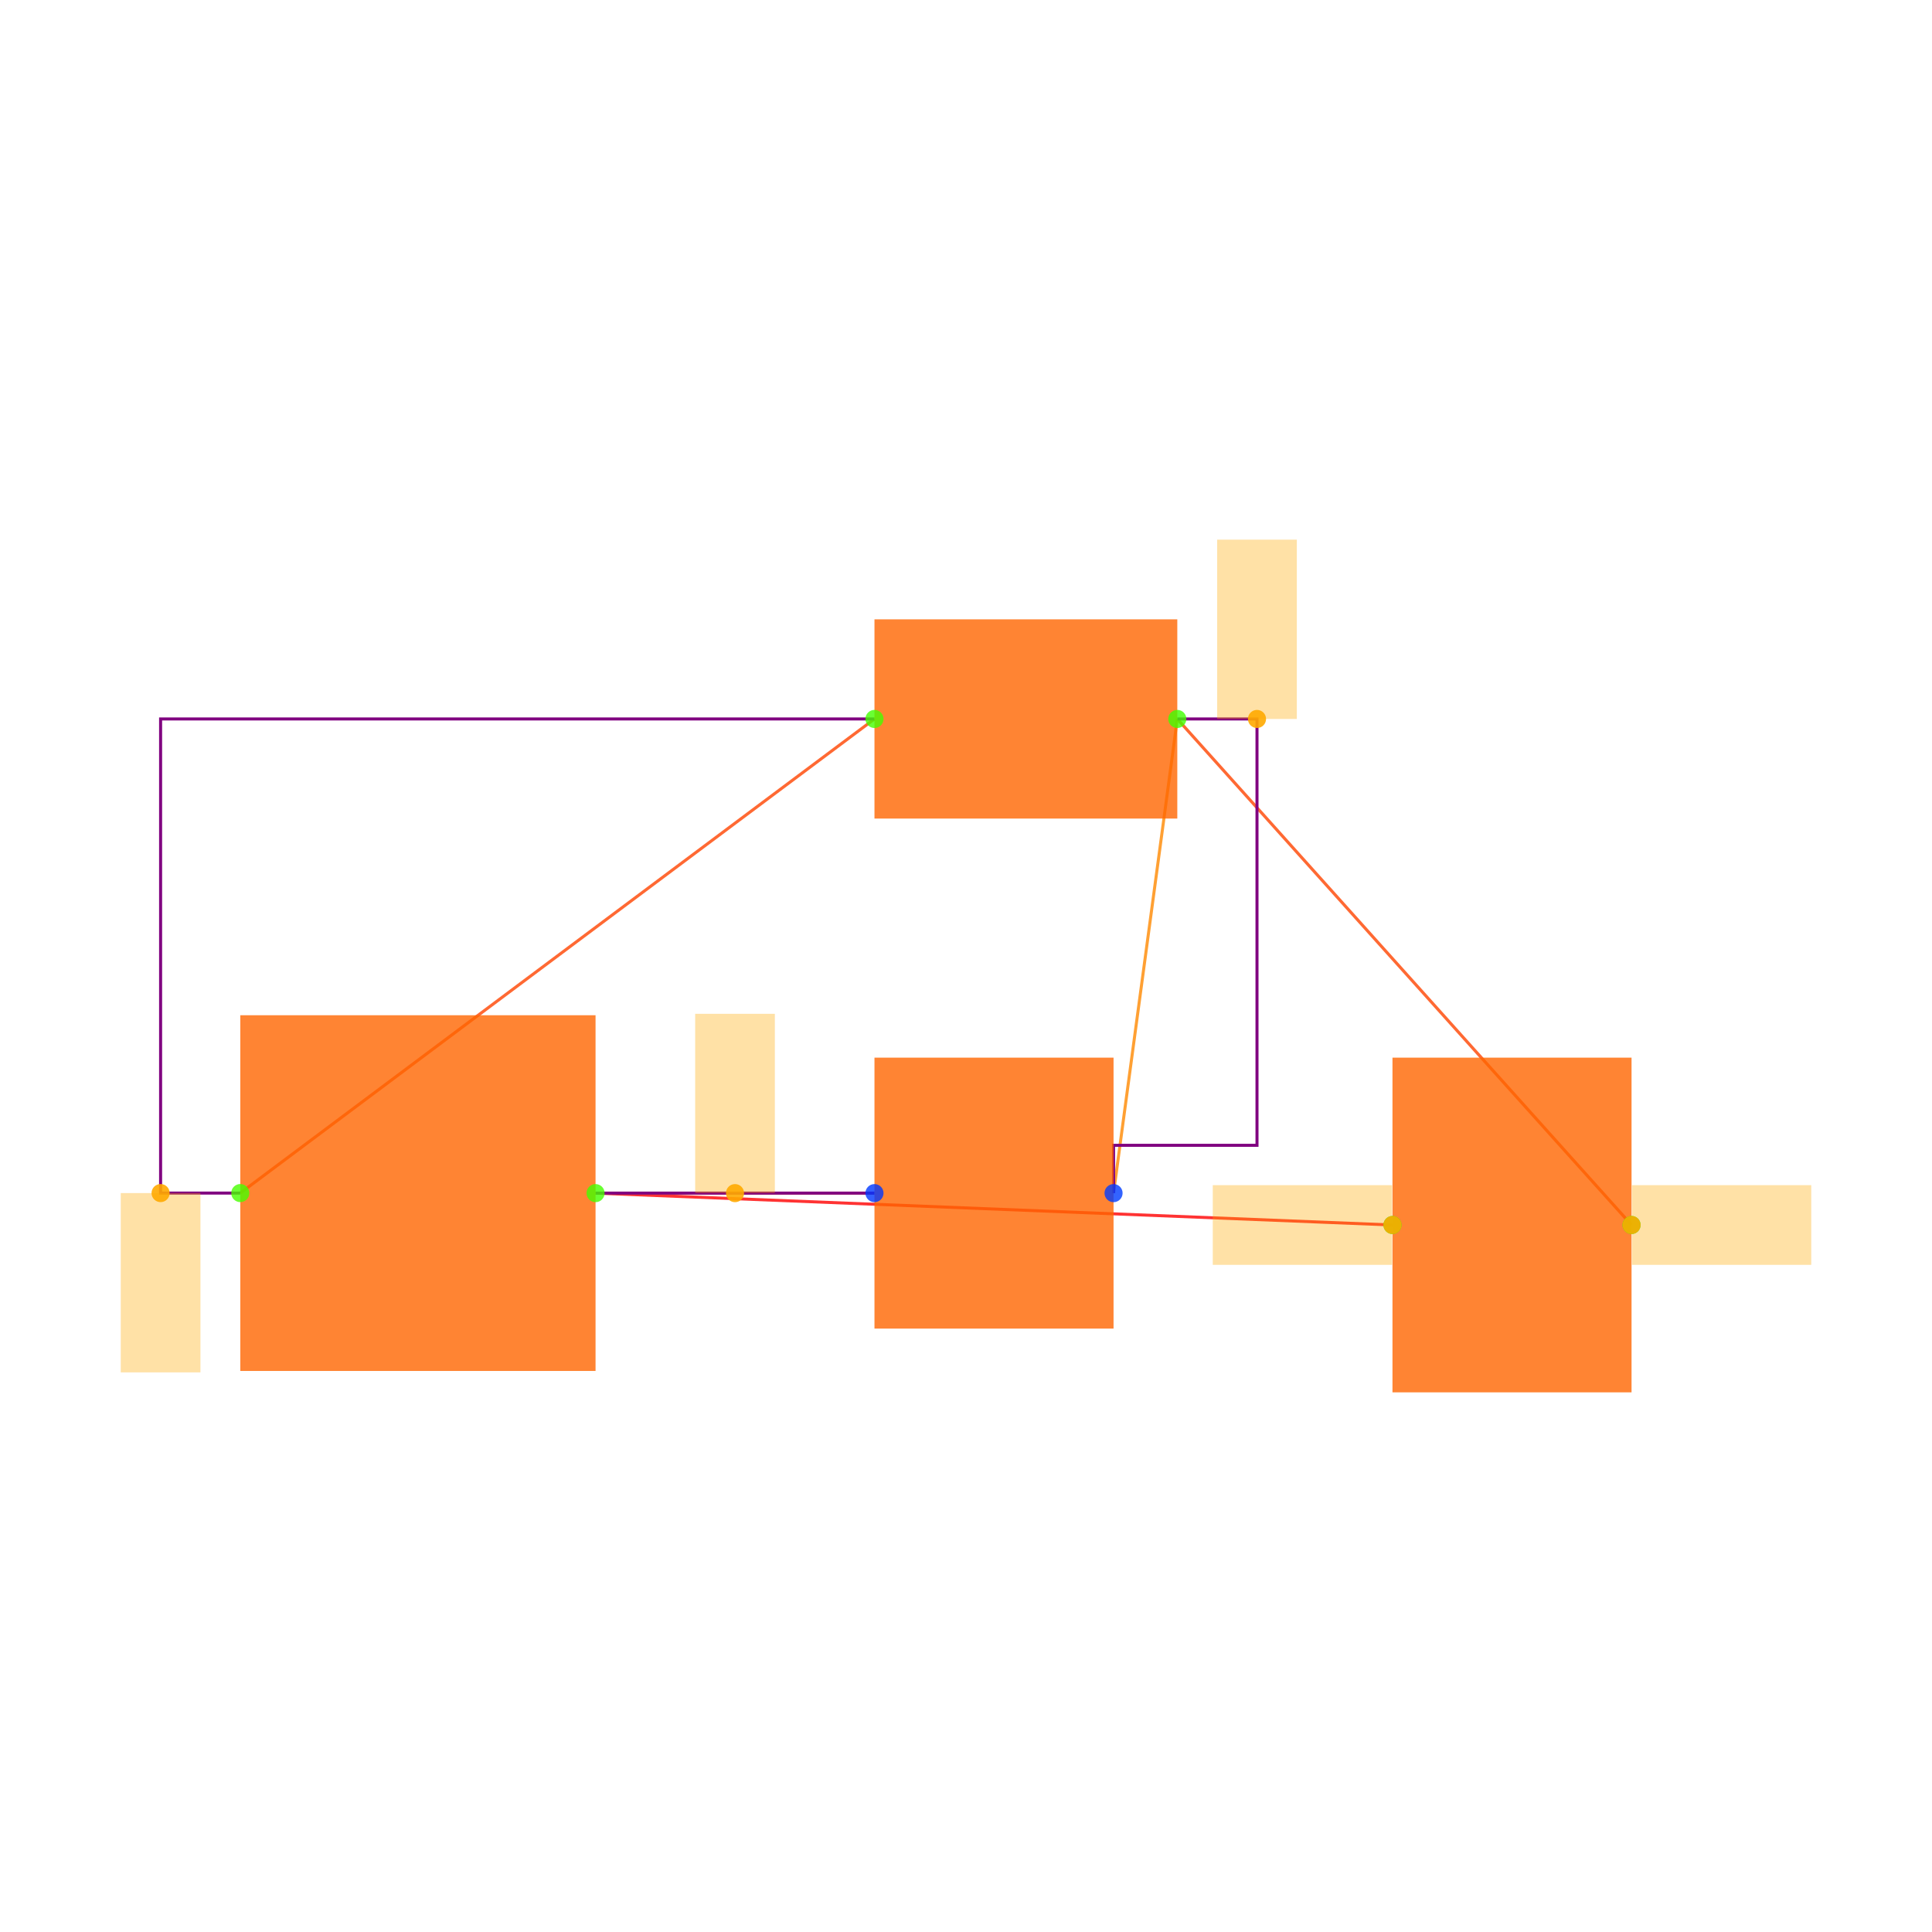
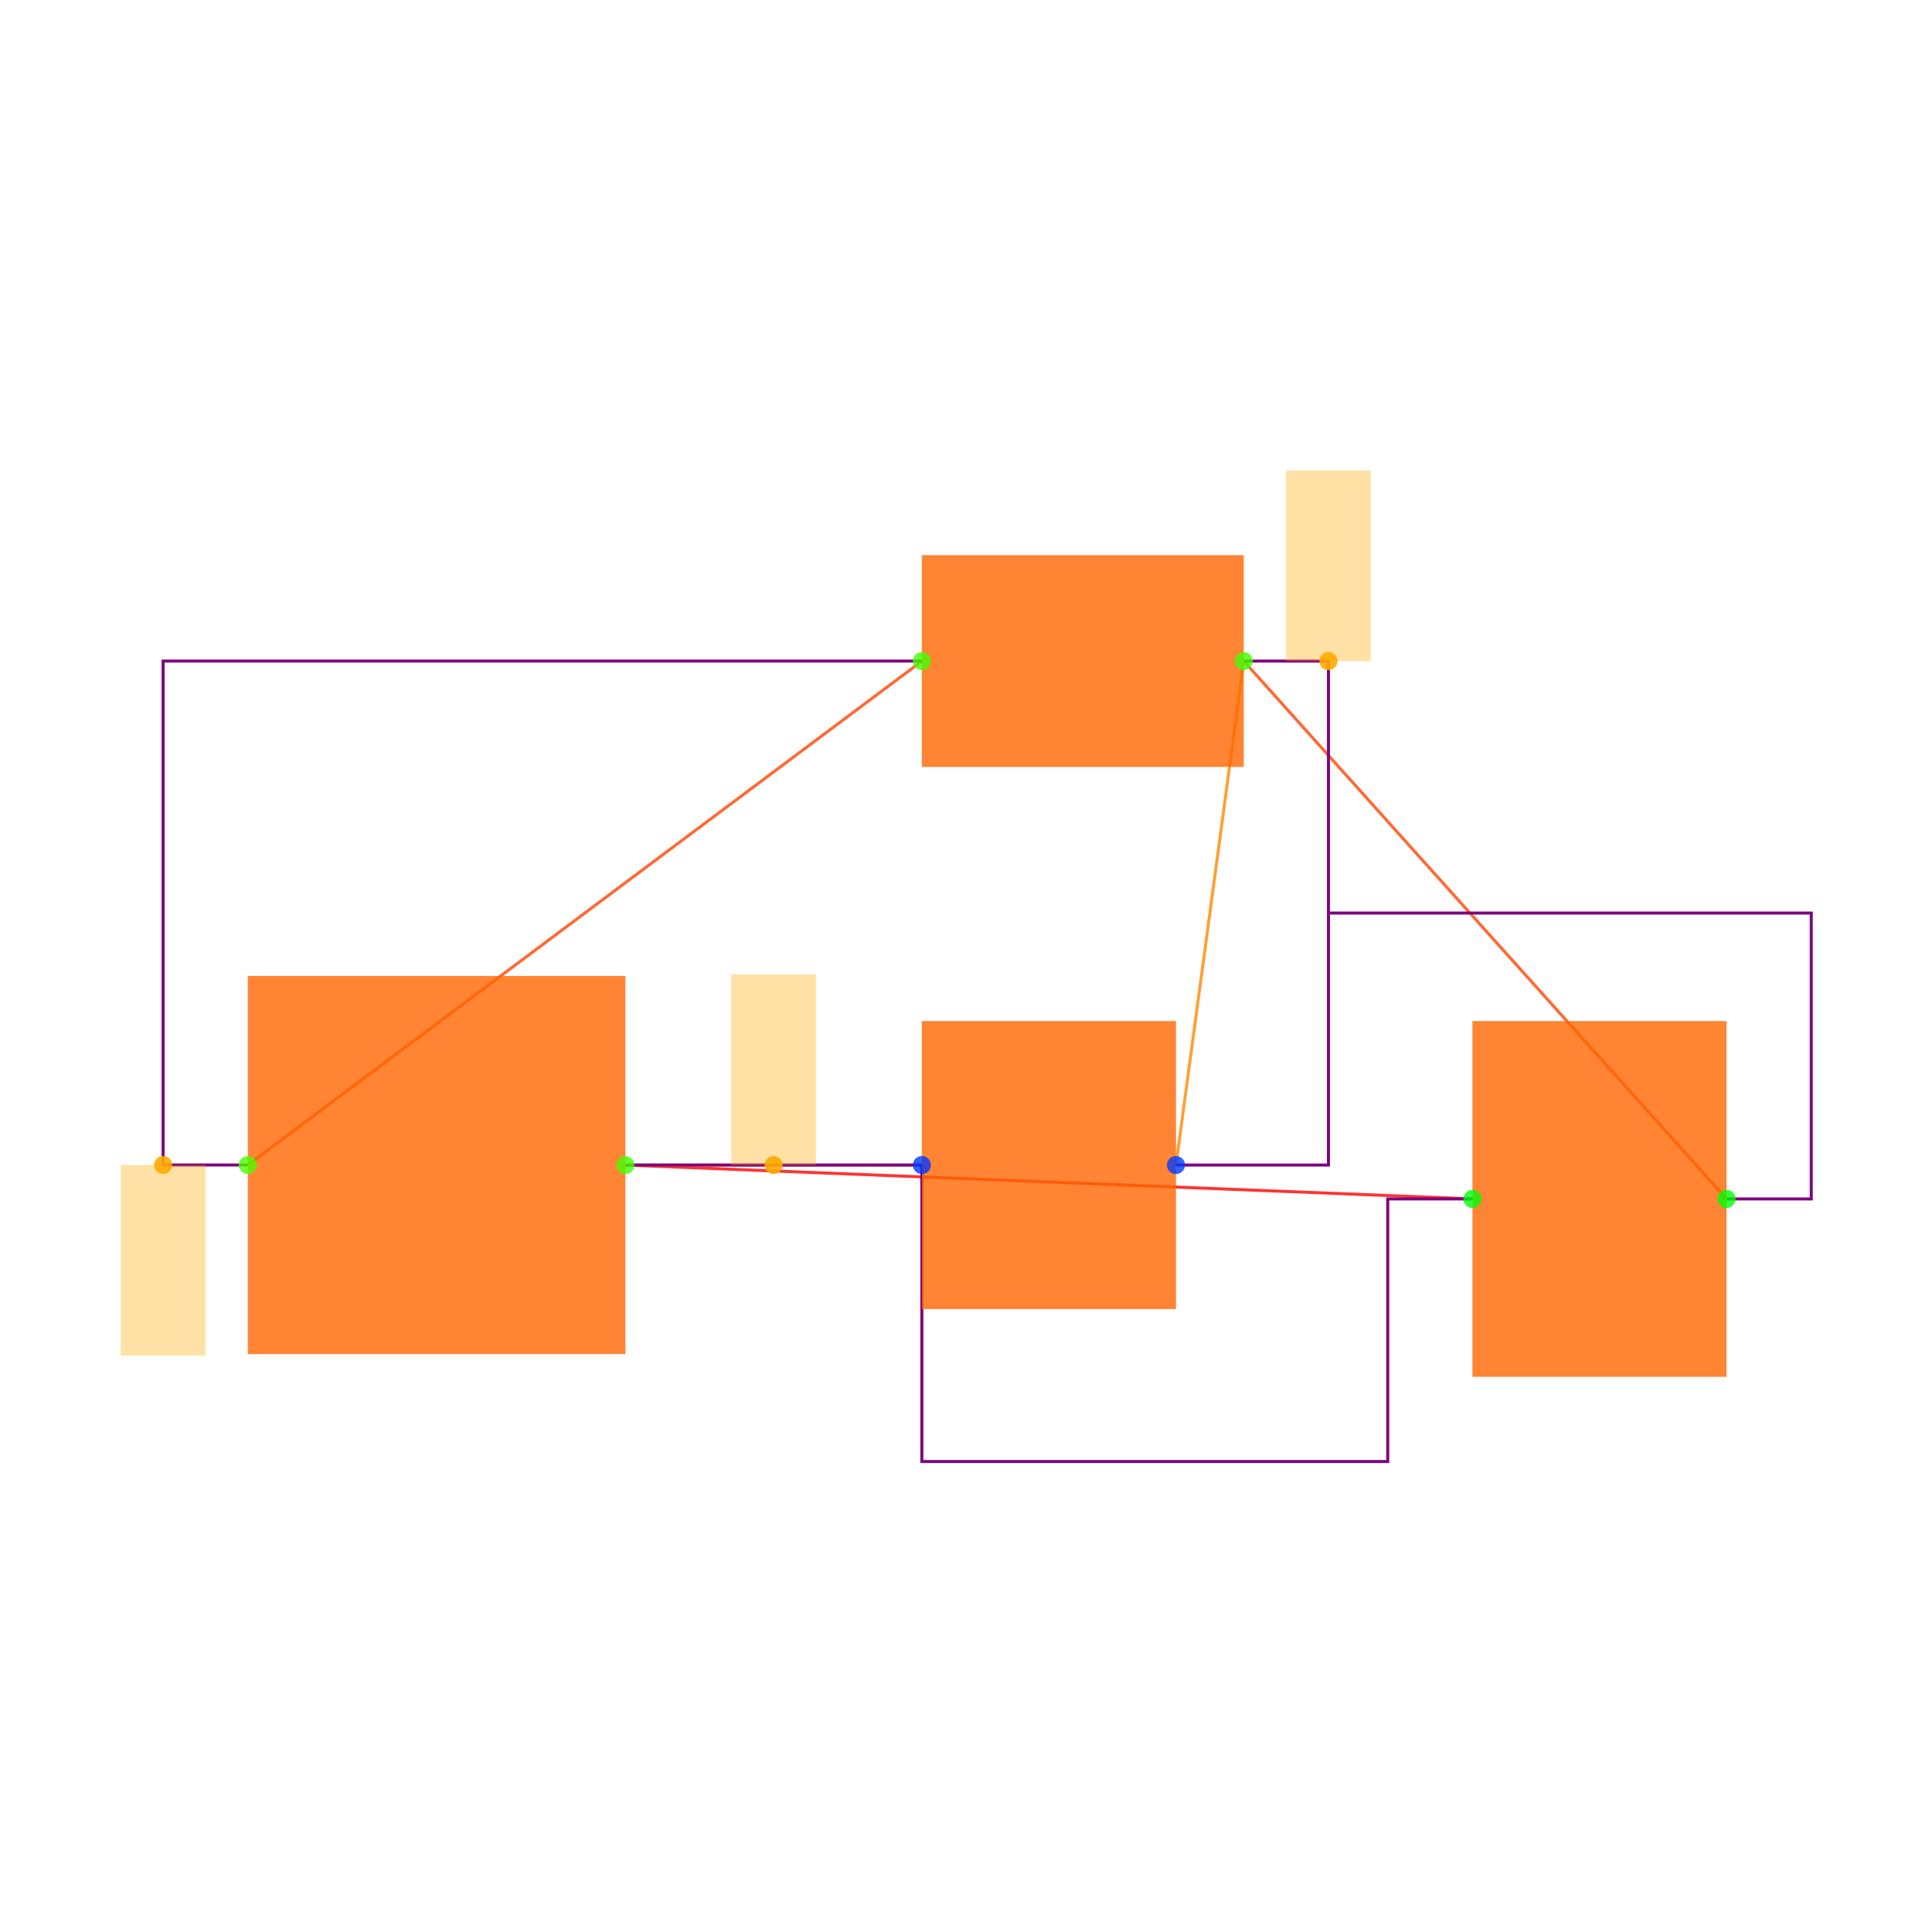
<svg xmlns="http://www.w3.org/2000/svg" width="640" height="640" viewBox="0 0 640 640">
  <rect width="100%" height="100%" fill="white" />
  <g>
-     <polyline data-points="-0.4458008,0.00006220000000001225 1.1458008,1.1899378" data-type="line" data-label="" points="79.598,395.22 289.681,238.163" fill="none" stroke="hsl(16, 100%, 50%, 0.8)" stroke-width="1px" />
+     <polyline data-points="-0.4458008,0.00006220000000001225 1.1458008,1.1899378" data-type="line" data-label="" points="82.088,385.921 305.381,218.988" fill="none" stroke="hsl(16, 100%, 50%, 0.8)" stroke-width="1px" />
  </g>
  <g>
-     <polyline data-points="3.0458008,-0.08006219999999957 1.9058008000000002,1.1899378" data-type="line" data-label="" points="540.47,405.796 389.997,238.163" fill="none" stroke="hsl(16, 100%, 50%, 0.8)" stroke-width="1px" />
+     <polyline data-points="3.0458008,-0.08006219999999957 1.9058008000000002,1.1899378" data-type="line" data-label="" points="571.941,397.162 412.005,218.988" fill="none" stroke="hsl(16, 100%, 50%, 0.8)" stroke-width="1px" />
  </g>
  <g>
-     <polyline data-points="2.4458008,-0.08006219999999949 0.4458008,-0.00006220000000001225" data-type="line" data-label="" points="461.274,405.796 197.285,395.237" fill="none" stroke="hsl(0, 100%, 50%, 0.8)" stroke-width="1px" />
+     <polyline data-points="2.4458008,-0.08006219999999949 0.4458008,-0.00006220000000001225" data-type="line" data-label="" points="487.764,397.162 207.175,385.938" fill="none" stroke="hsl(0, 100%, 50%, 0.8)" stroke-width="1px" />
  </g>
  <g>
-     <polyline data-points="1.7458008,-0.00006219999999993796 1.9058008000000002,1.1899378" data-type="line" data-label="" points="368.878,395.237 389.997,238.163" fill="none" stroke="hsl(32, 100%, 50%, 0.8)" stroke-width="1px" />
+     <polyline data-points="1.7458008,-0.00006219999999993796 1.9058008000000002,1.1899378" data-type="line" data-label="" points="389.558,385.938 412.005,218.988" fill="none" stroke="hsl(32, 100%, 50%, 0.8)" stroke-width="1px" />
  </g>
  <g>
-     <polyline data-points="1.1458008,-0.00006219999999986448 0.4458008,-0.00006220000000001225" data-type="line" data-label="" points="289.681,395.237 197.285,395.237" fill="none" stroke="hsl(32, 100%, 50%, 0.8)" stroke-width="1px" />
+     <polyline data-points="1.1458008,-0.00006219999999986448 0.4458008,-0.00006220000000001225" data-type="line" data-label="" points="305.381,385.938 207.175,385.938" fill="none" stroke="hsl(32, 100%, 50%, 0.8)" stroke-width="1px" />
  </g>
  <g>
-     <polyline data-points="-0.4458008,0.00006220000000001225 -0.6458008,0.00006220000000001225 -0.6458008,1.1899378 1.1458008,1.1899378" data-type="line" data-label="" points="79.598,395.22 53.199,395.22 53.199,238.163 289.681,238.163" fill="none" stroke="purple" stroke-width="1px" />
+     <polyline data-points="-0.4458008,0.00006220000000001225 -0.6458008,0.00006220000000001225 -0.6458008,1.1899378 1.1458008,1.1899378" data-type="line" data-label="" points="82.088,385.921 54.029,385.921 54.029,218.988 305.381,218.988" fill="none" stroke="purple" stroke-width="1px" />
  </g>
  <g>
-     <polyline data-points="0.4458008,-0.00006220000000001225 1.1458008,-0.00006219999999986448" data-type="line" data-label="" points="197.285,395.237 289.681,395.237" fill="none" stroke="purple" stroke-width="1px" />
+     <polyline data-points="1.9058008000000002,1.1899378 2.1058008000000004,1.1899378 2.1058008000000004,-0.00006219999999993796 1.7458008,-0.00006219999999993796" data-type="line" data-label="" points="412.005,218.988 440.064,218.988 440.064,385.938 389.558,385.938" fill="none" stroke="purple" stroke-width="1px" />
  </g>
  <g>
-     <polyline data-points="1.9058008000000002,1.1899378 2.1058008000000004,1.1899378 2.1058008000000004,0.11993780000000052 1.7458008,0.11993780000000052 1.7458008,-0.00006219999999993796" data-type="line" data-label="" points="389.997,238.163 416.396,238.163 416.396,379.398 368.878,379.398 368.878,395.237" fill="none" stroke="purple" stroke-width="1px" />
+     <polyline data-points="0.4458008,-0.00006220000000001225 1.1458008,-0.00006219999999986448" data-type="line" data-label="" points="207.175,385.938 305.381,385.938" fill="none" stroke="purple" stroke-width="1px" />
  </g>
  <g>
-     <rect data-type="rect" data-label="schematic_component_0" data-x="0" data-y="0" x="79.598" y="336.31" width="117.686" height="117.838" fill="hsl(24, 100%, 50%, 0.8)" stroke="black" stroke-width="0.008" />
+     <polyline data-points="3.0458008,-0.08006219999999957 3.2458008,-0.08006219999999957 3.2458008,0.5949378000000001 2.1058008000000004,0.5949378000000001" data-type="line" data-label="" points="571.941,397.162 600,397.162 600,302.463 440.064,302.463" fill="none" stroke="purple" stroke-width="1px" />
  </g>
  <g>
-     <rect data-type="rect" data-label="schematic_component_1" data-x="1.5258008" data-y="1.1899378" x="289.681" y="205.165" width="100.316" height="65.997" fill="hsl(24, 100%, 50%, 0.8)" stroke="black" stroke-width="0.008" />
+     <polyline data-points="2.4458008,-0.08006219999999949 2.2458008,-0.08006219999999949 2.2458008,-0.7000621999999994 1.1458008,-0.7000621999999994 1.1458008,-0.00006219999999986448" data-type="line" data-label="" points="487.764,397.162 459.705,397.162 459.705,484.145 305.381,484.145 305.381,385.938" fill="none" stroke="purple" stroke-width="1px" />
  </g>
  <g>
-     <rect data-type="rect" data-label="schematic_component_2" data-x="2.7458008" data-y="-0.0800621999999995" x="461.274" y="350.359" width="79.197" height="110.875" fill="hsl(24, 100%, 50%, 0.8)" stroke="black" stroke-width="0.008" />
+     <rect data-type="rect" data-label="schematic_component_0" data-x="0" data-y="0" x="82.088" y="323.306" width="125.087" height="125.248" fill="hsl(24, 100%, 50%, 0.8)" stroke="black" stroke-width="0.007" />
  </g>
  <g>
-     <rect data-type="rect" data-label="schematic_component_3" data-x="1.4458008" data-y="-0.00006219999999990122" x="289.681" y="350.359" width="79.197" height="89.756" fill="hsl(24, 100%, 50%, 0.8)" stroke="black" stroke-width="0.008" />
+     <rect data-type="rect" data-label="schematic_component_1" data-x="1.5258008" data-y="1.1899378" x="305.381" y="183.914" width="106.624" height="70.147" fill="hsl(24, 100%, 50%, 0.8)" stroke="black" stroke-width="0.007" />
  </g>
  <g>
-     <rect data-type="rect" data-label="netId: VS1.1 to SW1.1 globalConnNetId: connectivity_net0" data-x="-0.6458008" data-y="-0.2249378" x="40" y="395.22" width="26.399" height="59.398" fill="hsl(40, 100%, 50%, 0.35)" stroke="black" stroke-width="0.008" />
+     <rect data-type="rect" data-label="schematic_component_2" data-x="2.7458008" data-y="-0.0800621999999995" x="487.764" y="338.238" width="84.177" height="117.847" fill="hsl(24, 100%, 50%, 0.8)" stroke="black" stroke-width="0.007" />
  </g>
  <g>
-     <rect data-type="rect" data-label="netId: .C1 &gt; .neg to VS1.2 globalConnNetId: connectivity_net2" data-x="2.2198008000000002" data-y="-0.08006219999999949" x="401.744" y="392.597" width="59.398" height="26.399" fill="hsl(40, 100%, 50%, 0.35)" stroke="black" stroke-width="0.008" />
+     <rect data-type="rect" data-label="schematic_component_3" data-x="1.4458008" data-y="-0.00006219999999990122" x="305.381" y="338.238" width="84.177" height="95.4" fill="hsl(24, 100%, 50%, 0.8)" stroke="black" stroke-width="0.007" />
  </g>
  <g>
-     <rect data-type="rect" data-label="netId: .R1 &gt; .pin2 to VS1.2 globalConnNetId: connectivity_net2" data-x="0.7958008" data-y="0.22493780000000008" x="230.283" y="335.839" width="26.399" height="59.398" fill="hsl(40, 100%, 50%, 0.35)" stroke="black" stroke-width="0.008" />
+     <rect data-type="rect" data-label="netId: VS1.1 to SW1.1 globalConnNetId: connectivity_net0" data-x="-0.6458008" data-y="-0.2249378" x="40" y="385.921" width="28.059" height="63.133" fill="hsl(40, 100%, 50%, 0.35)" stroke="black" stroke-width="0.007" />
  </g>
  <g>
-     <rect data-type="rect" data-label="netId: .C1 &gt; .pos to SW1.2 globalConnNetId: connectivity_net1" data-x="3.2718008" data-y="-0.08006219999999957" x="540.602" y="392.597" width="59.398" height="26.399" fill="hsl(40, 100%, 50%, 0.35)" stroke="black" stroke-width="0.008" />
+     <rect data-type="rect" data-label="netId: .R1 &gt; .pin2 to VS1.2 globalConnNetId: connectivity_net2" data-x="0.7958008" data-y="0.22493780000000008" x="242.249" y="322.806" width="28.059" height="63.133" fill="hsl(40, 100%, 50%, 0.35)" stroke="black" stroke-width="0.007" />
  </g>
  <g>
-     <rect data-type="rect" data-label="netId: .R1 &gt; .pin1 to SW1.2 globalConnNetId: connectivity_net1" data-x="2.1058008000000004" data-y="1.4149378000000001" x="403.196" y="178.766" width="26.399" height="59.398" fill="hsl(40, 100%, 50%, 0.35)" stroke="black" stroke-width="0.008" />
+     <rect data-type="rect" data-label="netId: .R1 &gt; .pin1 to SW1.2 globalConnNetId: connectivity_net1" data-x="2.1058008000000004" data-y="1.4149378000000001" x="426.035" y="155.855" width="28.059" height="63.133" fill="hsl(40, 100%, 50%, 0.35)" stroke="black" stroke-width="0.007" />
  </g>
  <g>
-     <circle data-type="point" data-label="VS1.1 x-" data-x="-0.4458008" data-y="0.00006220000000001225" cx="79.598" cy="395.22" r="3" fill="hsl(103, 100%, 50%, 0.8)" />
+     <circle data-type="point" data-label="VS1.1 x-" data-x="-0.4458008" data-y="0.00006220000000001225" cx="82.088" cy="385.921" r="3" fill="hsl(103, 100%, 50%, 0.8)" />
  </g>
  <g>
-     <circle data-type="point" data-label="VS1.2 x+" data-x="0.4458008" data-y="-0.00006220000000001225" cx="197.285" cy="395.237" r="3" fill="hsl(104, 100%, 50%, 0.8)" />
+     <circle data-type="point" data-label="VS1.2 x+" data-x="0.4458008" data-y="-0.00006220000000001225" cx="207.175" cy="385.938" r="3" fill="hsl(104, 100%, 50%, 0.8)" />
  </g>
  <g>
-     <circle data-type="point" data-label="SW1.1 x-" data-x="1.1458008" data-y="1.1899378" cx="289.681" cy="238.163" r="3" fill="hsl(104, 100%, 50%, 0.8)" />
+     <circle data-type="point" data-label="SW1.1 x-" data-x="1.1458008" data-y="1.1899378" cx="305.381" cy="218.988" r="3" fill="hsl(104, 100%, 50%, 0.8)" />
  </g>
  <g>
-     <circle data-type="point" data-label="SW1.2 x+" data-x="1.9058008000000002" data-y="1.1899378" cx="389.997" cy="238.163" r="3" fill="hsl(105, 100%, 50%, 0.8)" />
+     <circle data-type="point" data-label="SW1.2 x+" data-x="1.9058008000000002" data-y="1.1899378" cx="412.005" cy="218.988" r="3" fill="hsl(105, 100%, 50%, 0.8)" />
  </g>
  <g>
-     <circle data-type="point" data-label="C1.1 x+" data-x="3.0458008" data-y="-0.08006219999999957" cx="540.47" cy="405.796" r="3" fill="hsl(121, 100%, 50%, 0.8)" />
+     <circle data-type="point" data-label="C1.1 x+" data-x="3.0458008" data-y="-0.08006219999999957" cx="571.941" cy="397.162" r="3" fill="hsl(121, 100%, 50%, 0.8)" />
  </g>
  <g>
-     <circle data-type="point" data-label="C1.2 x-" data-x="2.4458008" data-y="-0.08006219999999949" cx="461.274" cy="405.796" r="3" fill="hsl(122, 100%, 50%, 0.8)" />
+     <circle data-type="point" data-label="C1.2 x-" data-x="2.4458008" data-y="-0.08006219999999949" cx="487.764" cy="397.162" r="3" fill="hsl(122, 100%, 50%, 0.8)" />
  </g>
  <g>
-     <circle data-type="point" data-label="R1.1 x+" data-x="1.7458008" data-y="-0.00006219999999993796" cx="368.878" cy="395.237" r="3" fill="hsl(226, 100%, 50%, 0.8)" />
+     <circle data-type="point" data-label="R1.1 x+" data-x="1.7458008" data-y="-0.00006219999999993796" cx="389.558" cy="385.938" r="3" fill="hsl(226, 100%, 50%, 0.8)" />
  </g>
  <g>
-     <circle data-type="point" data-label="R1.2 x-" data-x="1.1458008" data-y="-0.00006219999999986448" cx="289.681" cy="395.237" r="3" fill="hsl(227, 100%, 50%, 0.8)" />
+     <circle data-type="point" data-label="R1.2 x-" data-x="1.1458008" data-y="-0.00006219999999986448" cx="305.381" cy="385.938" r="3" fill="hsl(227, 100%, 50%, 0.8)" />
  </g>
  <g>
-     <circle data-type="point" data-label="anchorPoint orientation: y-" data-x="-0.6458008" data-y="0.00006220000000001225" cx="53.199" cy="395.22" r="3" fill="hsl(40, 100%, 50%, 0.9)" />
+     <circle data-type="point" data-label="anchorPoint orientation: y-" data-x="-0.6458008" data-y="0.00006220000000001225" cx="54.029" cy="385.921" r="3" fill="hsl(40, 100%, 50%, 0.9)" />
  </g>
  <g>
-     <circle data-type="point" data-label="anchorPoint orientation: x-" data-x="2.4458008" data-y="-0.08006219999999949" cx="461.274" cy="405.796" r="3" fill="hsl(40, 100%, 50%, 0.9)" />
+     <circle data-type="point" data-label="anchorPoint orientation: y+" data-x="0.7958008" data-y="-0.00006219999999993836" cx="256.278" cy="385.938" r="3" fill="hsl(40, 100%, 50%, 0.9)" />
  </g>
  <g>
-     <circle data-type="point" data-label="anchorPoint orientation: y+" data-x="0.7958008" data-y="-0.00006219999999993836" cx="243.483" cy="395.237" r="3" fill="hsl(40, 100%, 50%, 0.9)" />
-   </g>
-   <g>
-     <circle data-type="point" data-label="anchorPoint orientation: x+" data-x="3.0458008" data-y="-0.08006219999999957" cx="540.47" cy="405.796" r="3" fill="hsl(40, 100%, 50%, 0.9)" />
-   </g>
-   <g>
-     <circle data-type="point" data-label="anchorPoint orientation: y+" data-x="2.1058008000000004" data-y="1.1899378" cx="416.396" cy="238.163" r="3" fill="hsl(40, 100%, 50%, 0.9)" />
+     <circle data-type="point" data-label="anchorPoint orientation: y+" data-x="2.1058008000000004" data-y="1.1899378" cx="440.064" cy="218.988" r="3" fill="hsl(40, 100%, 50%, 0.9)" />
  </g>
  <g id="crosshair" style="display: none">
    <line id="crosshair-h" y1="0" y2="640" stroke="#666" stroke-width="0.5" />
    <line id="crosshair-v" x1="0" x2="640" stroke="#666" stroke-width="0.5" />
    <text id="coordinates" font-family="monospace" font-size="12" fill="#666" />
  </g>
</svg>
